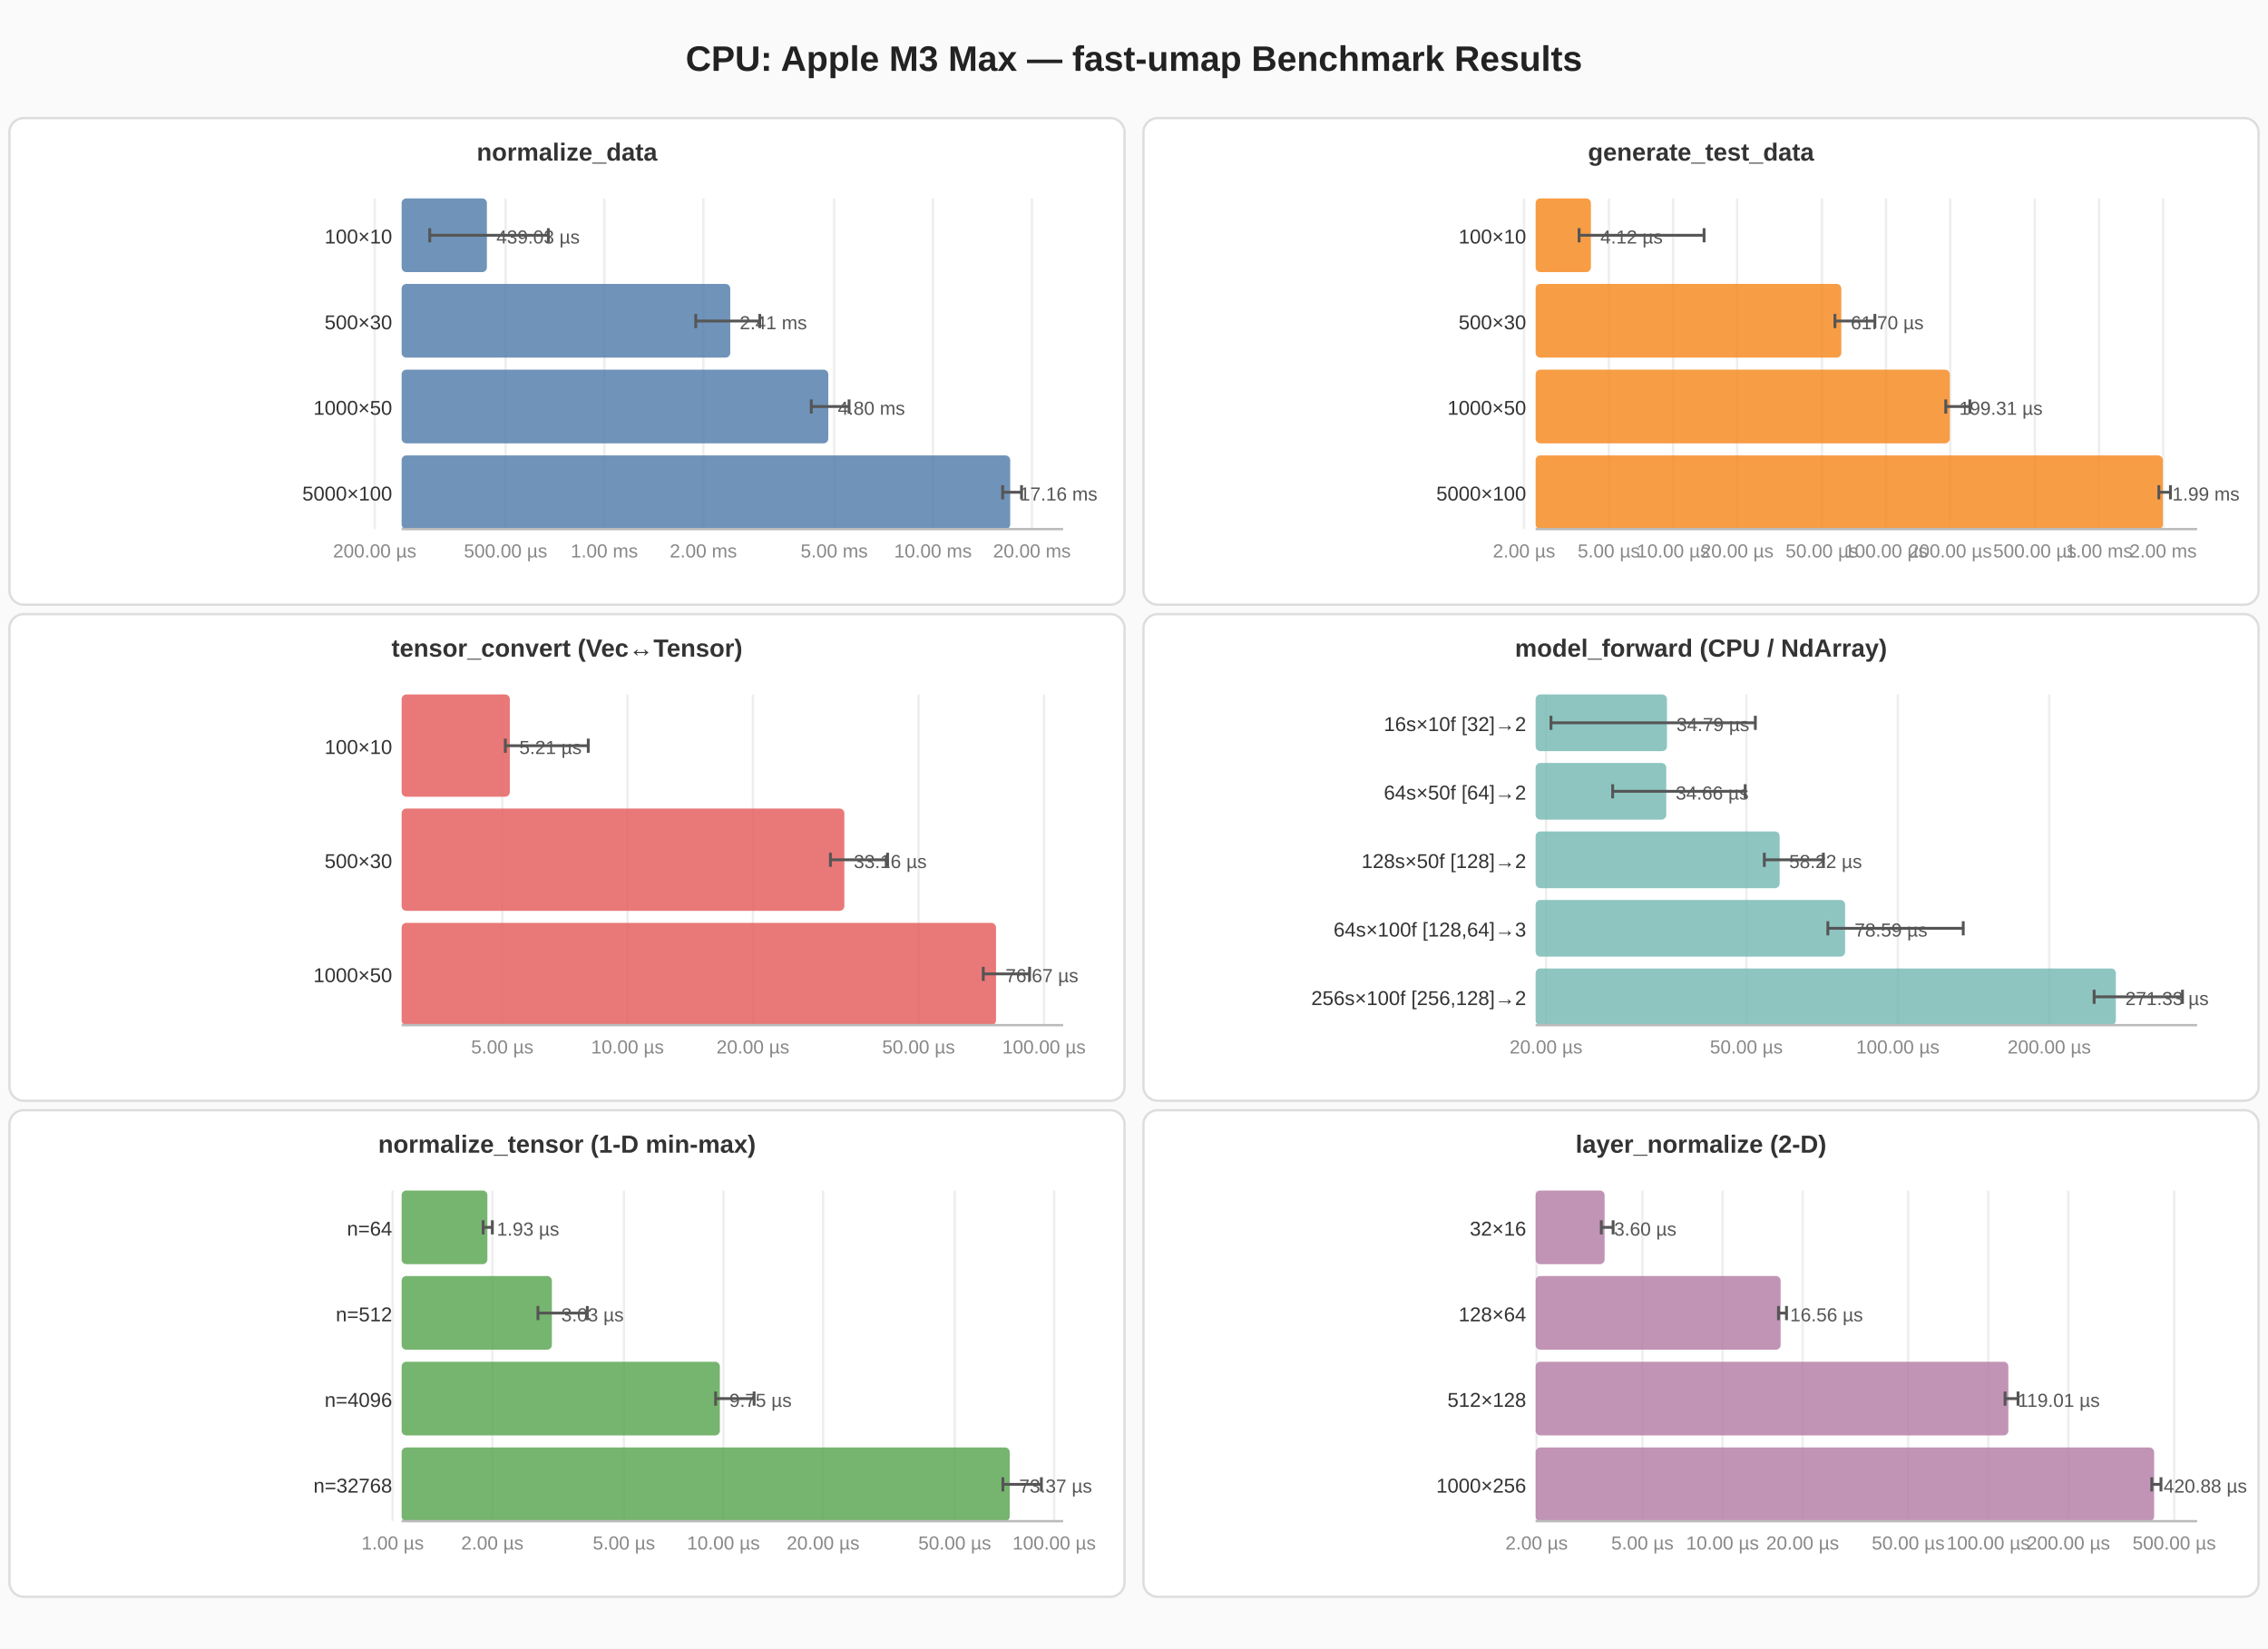
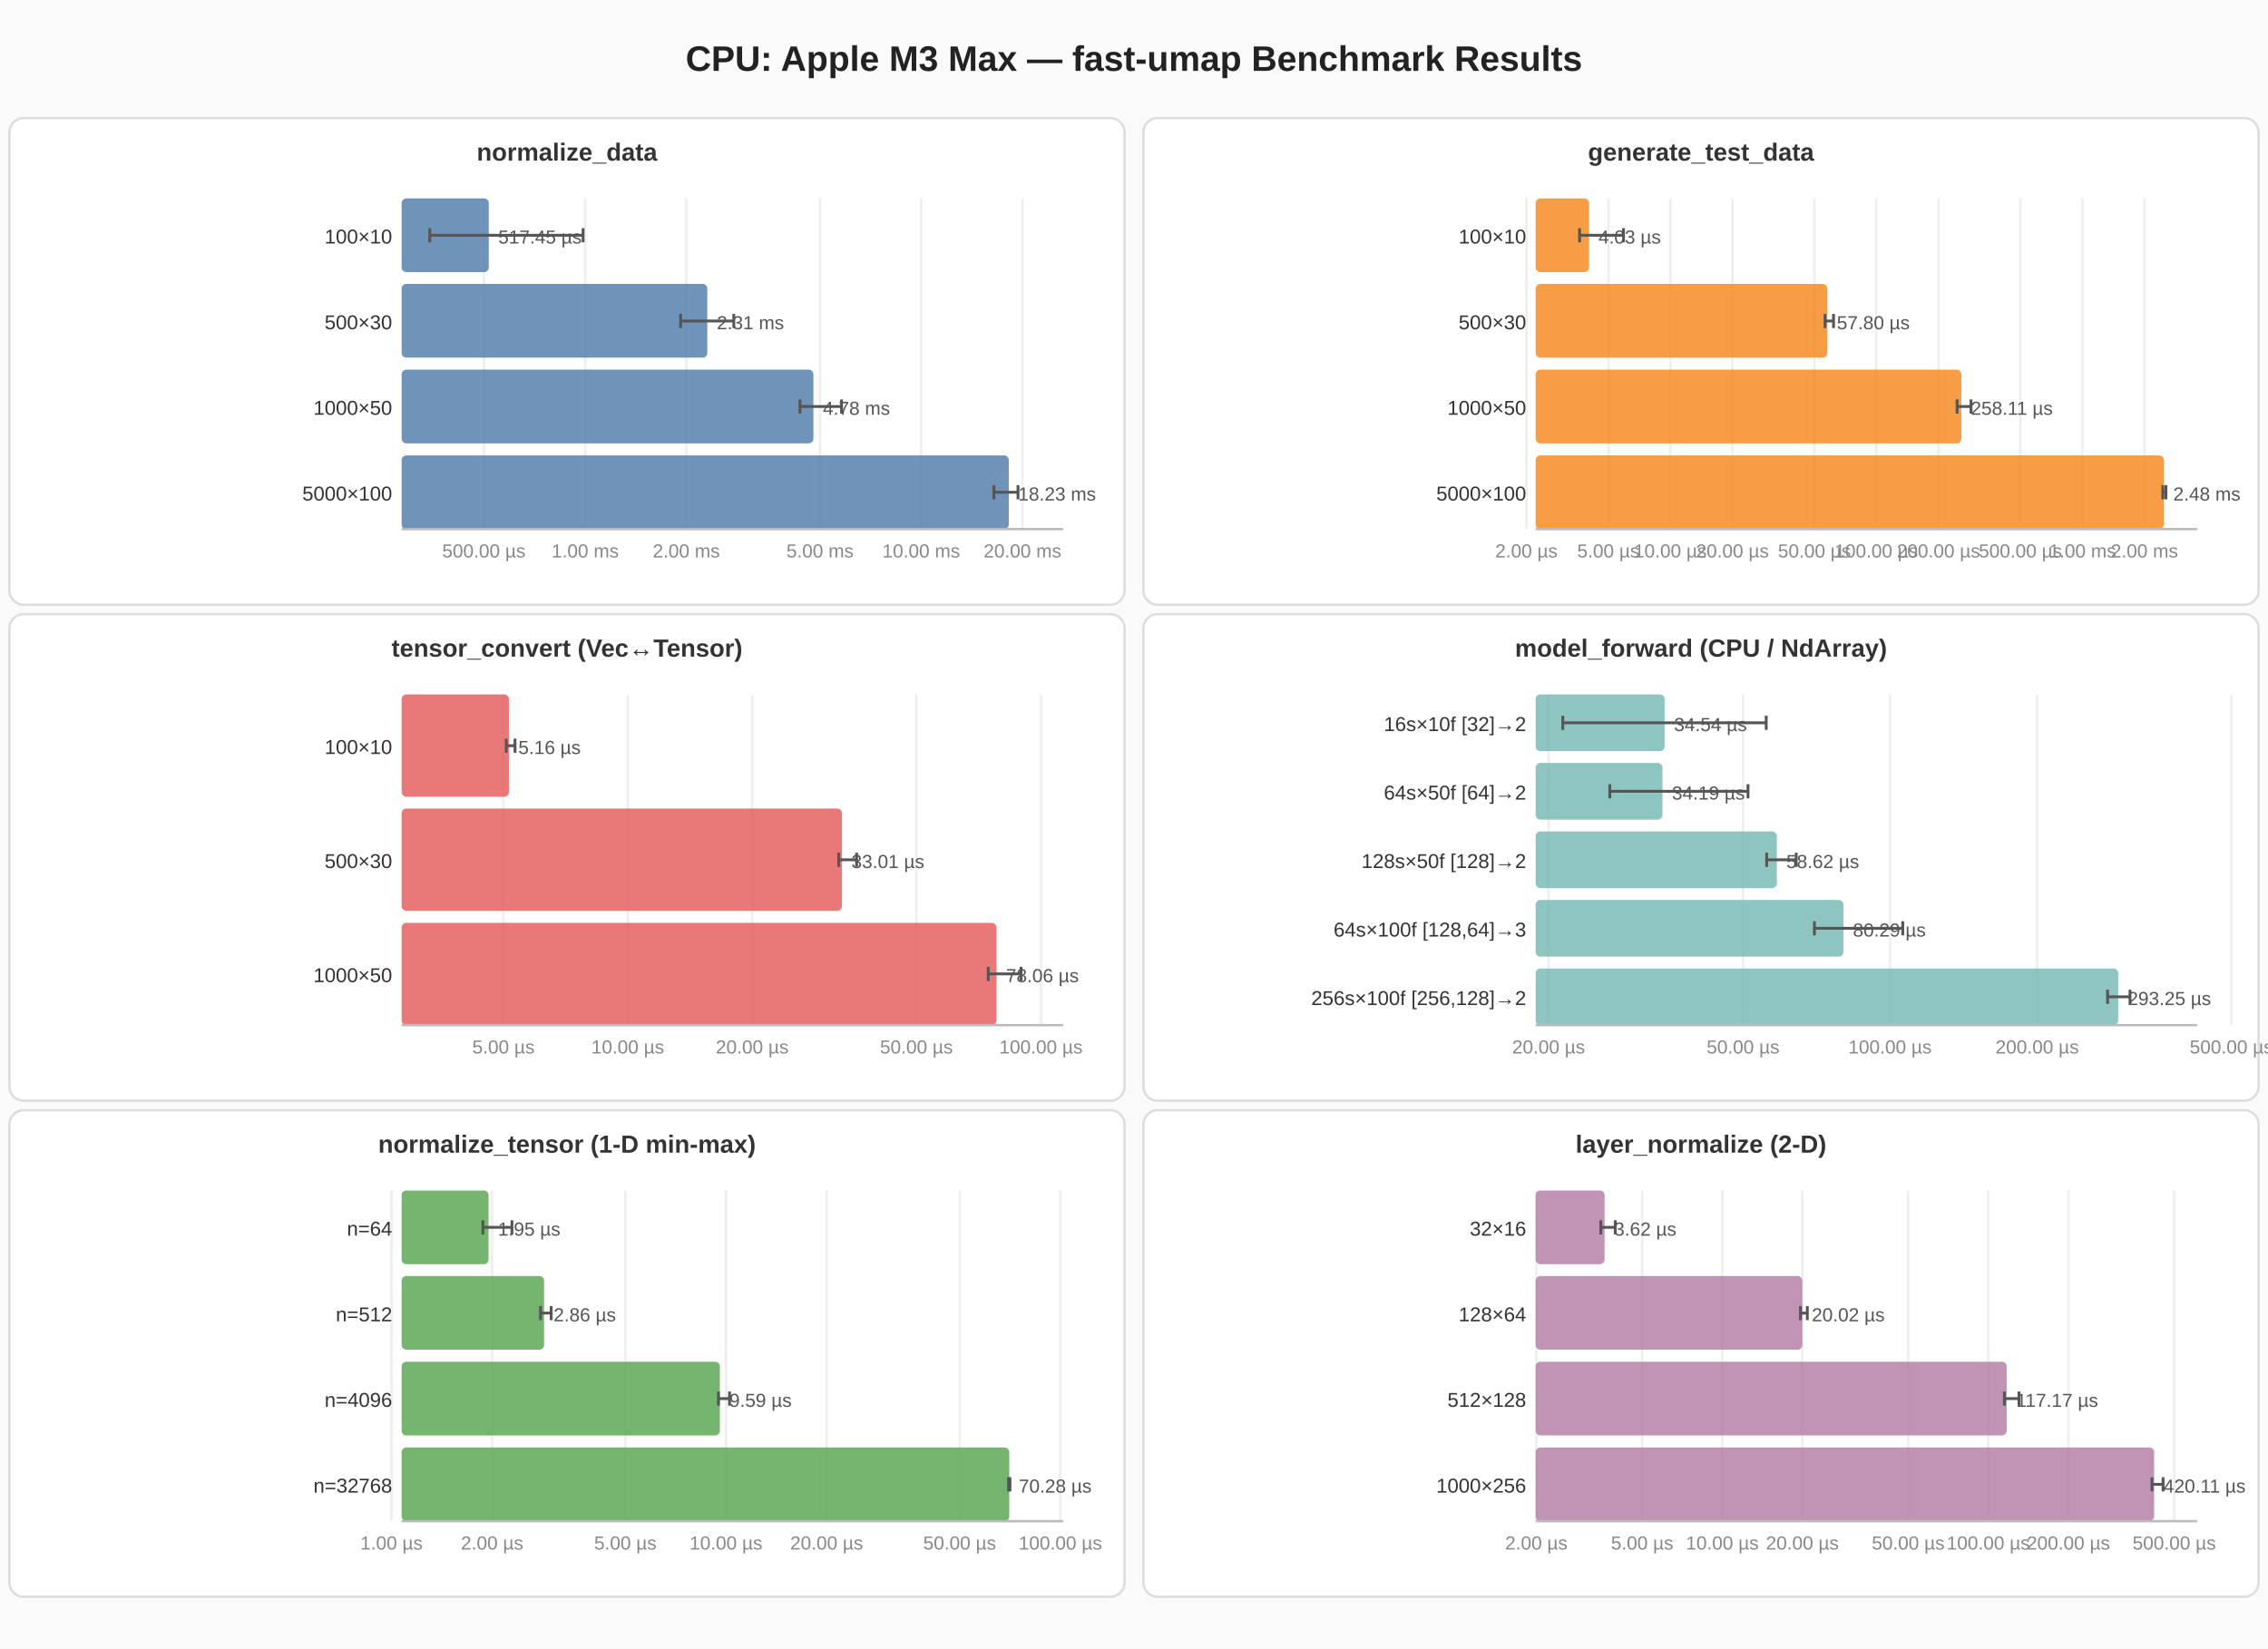
<svg xmlns="http://www.w3.org/2000/svg" width="960" height="698" font-family="monospace,Arial,sans-serif">
  <rect width="960" height="698" fill="#FAFAFA" />
  <text x="480" y="30" text-anchor="middle" font-size="15" font-weight="bold" fill="#222">CPU: Apple M3 Max — fast-umap Benchmark Results</text>
  <rect x="4.0" y="50.0" width="472.0" height="206.0" rx="6" fill="white" stroke="#DDD" stroke-width="1" />
  <text x="240.0" y="68.0" text-anchor="middle" font-size="10.5" font-weight="bold" fill="#333">normalize_data</text>
-   <line x1="158.6" y1="84.0" x2="158.6" y2="224.0" stroke="#EEE" stroke-width="1" />
-   <text x="158.6" y="236.0" text-anchor="middle" font-size="8" fill="#888">200.00 µs</text>
-   <line x1="214.0" y1="84.0" x2="214.0" y2="224.0" stroke="#EEE" stroke-width="1" />
-   <text x="214.0" y="236.0" text-anchor="middle" font-size="8" fill="#888">500.00 µs</text>
-   <line x1="255.8" y1="84.0" x2="255.8" y2="224.0" stroke="#EEE" stroke-width="1" />
-   <text x="255.8" y="236.0" text-anchor="middle" font-size="8" fill="#888">1.00 ms</text>
-   <line x1="297.7" y1="84.0" x2="297.7" y2="224.0" stroke="#EEE" stroke-width="1" />
-   <text x="297.7" y="236.0" text-anchor="middle" font-size="8" fill="#888">2.00 ms</text>
-   <line x1="353.1" y1="84.0" x2="353.1" y2="224.0" stroke="#EEE" stroke-width="1" />
-   <text x="353.1" y="236.0" text-anchor="middle" font-size="8" fill="#888">5.00 ms</text>
-   <line x1="394.9" y1="84.0" x2="394.9" y2="224.0" stroke="#EEE" stroke-width="1" />
-   <text x="394.9" y="236.0" text-anchor="middle" font-size="8" fill="#888">10.00 ms</text>
-   <line x1="436.8" y1="84.0" x2="436.8" y2="224.0" stroke="#EEE" stroke-width="1" />
-   <text x="436.8" y="236.0" text-anchor="middle" font-size="8" fill="#888">20.00 ms</text>
-   <rect x="170.0" y="84.0" width="36.1" height="31.2" rx="2" fill="#4C78A8" opacity="0.80" />
-   <line x1="181.9" y1="99.6" x2="232.1" y2="99.6" stroke="#555" stroke-width="1.2" />
+   <line x1="204.8" y1="84.0" x2="204.8" y2="224.0" stroke="#EEE" stroke-width="1" />
+   <text x="204.8" y="236.0" text-anchor="middle" font-size="8" fill="#888">500.00 µs</text>
+   <line x1="247.7" y1="84.0" x2="247.7" y2="224.0" stroke="#EEE" stroke-width="1" />
+   <text x="247.7" y="236.0" text-anchor="middle" font-size="8" fill="#888">1.00 ms</text>
+   <line x1="290.5" y1="84.0" x2="290.5" y2="224.0" stroke="#EEE" stroke-width="1" />
+   <text x="290.5" y="236.0" text-anchor="middle" font-size="8" fill="#888">2.00 ms</text>
+   <line x1="347.1" y1="84.0" x2="347.1" y2="224.0" stroke="#EEE" stroke-width="1" />
+   <text x="347.1" y="236.0" text-anchor="middle" font-size="8" fill="#888">5.00 ms</text>
+   <line x1="389.9" y1="84.0" x2="389.9" y2="224.0" stroke="#EEE" stroke-width="1" />
+   <text x="389.9" y="236.0" text-anchor="middle" font-size="8" fill="#888">10.00 ms</text>
+   <line x1="432.8" y1="84.0" x2="432.8" y2="224.0" stroke="#EEE" stroke-width="1" />
+   <text x="432.8" y="236.0" text-anchor="middle" font-size="8" fill="#888">20.00 ms</text>
+   <rect x="170.0" y="84.0" width="36.9" height="31.2" rx="2" fill="#4C78A8" opacity="0.80" />
+   <line x1="181.9" y1="99.6" x2="246.8" y2="99.6" stroke="#555" stroke-width="1.2" />
  <line x1="181.9" y1="96.6" x2="181.9" y2="102.6" stroke="#555" stroke-width="1.2" />
-   <line x1="232.1" y1="96.6" x2="232.1" y2="102.6" stroke="#555" stroke-width="1.2" />
+   <line x1="246.8" y1="96.6" x2="246.8" y2="102.6" stroke="#555" stroke-width="1.2" />
  <text x="166.0" y="103.1" text-anchor="end" font-size="8.5" fill="#333">100×10</text>
-   <text x="210.1" y="103.1" font-size="8" fill="#555">439.03 µs</text>
-   <rect x="170.0" y="120.2" width="139.1" height="31.2" rx="2" fill="#4C78A8" opacity="0.80" />
-   <line x1="294.5" y1="135.9" x2="321.6" y2="135.9" stroke="#555" stroke-width="1.2" />
-   <line x1="294.5" y1="132.9" x2="294.5" y2="138.9" stroke="#555" stroke-width="1.2" />
-   <line x1="321.6" y1="132.9" x2="321.6" y2="138.9" stroke="#555" stroke-width="1.2" />
+   <text x="210.9" y="103.1" font-size="8" fill="#555">517.45 µs</text>
+   <rect x="170.0" y="120.2" width="129.4" height="31.2" rx="2" fill="#4C78A8" opacity="0.80" />
+   <line x1="288.1" y1="135.9" x2="310.6" y2="135.9" stroke="#555" stroke-width="1.2" />
+   <line x1="288.1" y1="132.9" x2="288.1" y2="138.9" stroke="#555" stroke-width="1.2" />
+   <line x1="310.6" y1="132.9" x2="310.6" y2="138.9" stroke="#555" stroke-width="1.2" />
  <text x="166.0" y="139.4" text-anchor="end" font-size="8.5" fill="#333">500×30</text>
-   <text x="313.1" y="139.4" font-size="8" fill="#555">2.41 ms</text>
-   <rect x="170.0" y="156.5" width="180.6" height="31.2" rx="2" fill="#4C78A8" opacity="0.80" />
-   <line x1="343.4" y1="172.1" x2="359.4" y2="172.1" stroke="#555" stroke-width="1.2" />
-   <line x1="343.4" y1="169.1" x2="343.4" y2="175.1" stroke="#555" stroke-width="1.2" />
-   <line x1="359.4" y1="169.1" x2="359.4" y2="175.1" stroke="#555" stroke-width="1.2" />
+   <text x="303.4" y="139.4" font-size="8" fill="#555">2.31 ms</text>
+   <rect x="170.0" y="156.5" width="174.3" height="31.2" rx="2" fill="#4C78A8" opacity="0.80" />
+   <line x1="338.6" y1="172.1" x2="356.2" y2="172.1" stroke="#555" stroke-width="1.2" />
+   <line x1="338.6" y1="169.1" x2="338.6" y2="175.1" stroke="#555" stroke-width="1.2" />
+   <line x1="356.2" y1="169.1" x2="356.2" y2="175.1" stroke="#555" stroke-width="1.2" />
  <text x="166.0" y="175.6" text-anchor="end" font-size="8.5" fill="#333">1000×50</text>
-   <text x="354.6" y="175.6" font-size="8" fill="#555">4.80 ms</text>
-   <rect x="170.0" y="192.8" width="257.6" height="31.2" rx="2" fill="#4C78A8" opacity="0.80" />
-   <line x1="424.4" y1="208.4" x2="432.4" y2="208.4" stroke="#555" stroke-width="1.2" />
-   <line x1="424.4" y1="205.4" x2="424.4" y2="211.4" stroke="#555" stroke-width="1.2" />
-   <line x1="432.4" y1="205.4" x2="432.4" y2="211.4" stroke="#555" stroke-width="1.2" />
+   <text x="348.3" y="175.6" font-size="8" fill="#555">4.78 ms</text>
+   <rect x="170.0" y="192.8" width="257.0" height="31.2" rx="2" fill="#4C78A8" opacity="0.80" />
+   <line x1="420.7" y1="208.4" x2="430.9" y2="208.4" stroke="#555" stroke-width="1.2" />
+   <line x1="420.7" y1="205.4" x2="420.7" y2="211.4" stroke="#555" stroke-width="1.2" />
+   <line x1="430.9" y1="205.4" x2="430.9" y2="211.4" stroke="#555" stroke-width="1.2" />
  <text x="166.0" y="211.9" text-anchor="end" font-size="8.5" fill="#333">5000×100</text>
-   <text x="431.6" y="211.9" font-size="8" fill="#555">17.16 ms</text>
+   <text x="431.0" y="211.9" font-size="8" fill="#555">18.23 ms</text>
  <line x1="170.0" y1="224.0" x2="450.0" y2="224.0" stroke="#BBB" stroke-width="1" />
  <rect x="484.0" y="50.0" width="472.0" height="206.0" rx="6" fill="white" stroke="#DDD" stroke-width="1" />
  <text x="720.0" y="68.0" text-anchor="middle" font-size="10.5" font-weight="bold" fill="#333">generate_test_data</text>
-   <line x1="645.1" y1="84.0" x2="645.1" y2="224.0" stroke="#EEE" stroke-width="1" />
-   <text x="645.1" y="236.0" text-anchor="middle" font-size="8" fill="#888">2.00 µs</text>
-   <line x1="681.0" y1="84.0" x2="681.0" y2="224.0" stroke="#EEE" stroke-width="1" />
-   <text x="681.0" y="236.0" text-anchor="middle" font-size="8" fill="#888">5.00 µs</text>
-   <line x1="708.2" y1="84.0" x2="708.2" y2="224.0" stroke="#EEE" stroke-width="1" />
-   <text x="708.2" y="236.0" text-anchor="middle" font-size="8" fill="#888">10.00 µs</text>
-   <line x1="735.3" y1="84.0" x2="735.3" y2="224.0" stroke="#EEE" stroke-width="1" />
-   <text x="735.3" y="236.0" text-anchor="middle" font-size="8" fill="#888">20.00 µs</text>
-   <line x1="771.2" y1="84.0" x2="771.2" y2="224.0" stroke="#EEE" stroke-width="1" />
-   <text x="771.2" y="236.0" text-anchor="middle" font-size="8" fill="#888">50.00 µs</text>
-   <line x1="798.3" y1="84.0" x2="798.3" y2="224.0" stroke="#EEE" stroke-width="1" />
-   <text x="798.3" y="236.0" text-anchor="middle" font-size="8" fill="#888">100.00 µs</text>
-   <line x1="825.5" y1="84.0" x2="825.5" y2="224.0" stroke="#EEE" stroke-width="1" />
-   <text x="825.5" y="236.0" text-anchor="middle" font-size="8" fill="#888">200.00 µs</text>
-   <line x1="861.3" y1="84.0" x2="861.3" y2="224.0" stroke="#EEE" stroke-width="1" />
-   <text x="861.3" y="236.0" text-anchor="middle" font-size="8" fill="#888">500.00 µs</text>
-   <line x1="888.5" y1="84.0" x2="888.5" y2="224.0" stroke="#EEE" stroke-width="1" />
-   <text x="888.5" y="236.0" text-anchor="middle" font-size="8" fill="#888">1.00 ms</text>
-   <line x1="915.6" y1="84.0" x2="915.6" y2="224.0" stroke="#EEE" stroke-width="1" />
-   <text x="915.6" y="236.0" text-anchor="middle" font-size="8" fill="#888">2.00 ms</text>
-   <rect x="650.0" y="84.0" width="23.4" height="31.2" rx="2" fill="#F58518" opacity="0.80" />
-   <line x1="668.4" y1="99.6" x2="721.3" y2="99.6" stroke="#555" stroke-width="1.2" />
-   <line x1="668.4" y1="96.6" x2="668.4" y2="102.6" stroke="#555" stroke-width="1.2" />
-   <line x1="721.3" y1="96.6" x2="721.3" y2="102.6" stroke="#555" stroke-width="1.2" />
+   <line x1="646.1" y1="84.0" x2="646.1" y2="224.0" stroke="#EEE" stroke-width="1" />
+   <text x="646.1" y="236.0" text-anchor="middle" font-size="8" fill="#888">2.00 µs</text>
+   <line x1="680.8" y1="84.0" x2="680.8" y2="224.0" stroke="#EEE" stroke-width="1" />
+   <text x="680.8" y="236.0" text-anchor="middle" font-size="8" fill="#888">5.00 µs</text>
+   <line x1="707.0" y1="84.0" x2="707.0" y2="224.0" stroke="#EEE" stroke-width="1" />
+   <text x="707.0" y="236.0" text-anchor="middle" font-size="8" fill="#888">10.00 µs</text>
+   <line x1="733.3" y1="84.0" x2="733.3" y2="224.0" stroke="#EEE" stroke-width="1" />
+   <text x="733.3" y="236.0" text-anchor="middle" font-size="8" fill="#888">20.00 µs</text>
+   <line x1="768.0" y1="84.0" x2="768.0" y2="224.0" stroke="#EEE" stroke-width="1" />
+   <text x="768.0" y="236.0" text-anchor="middle" font-size="8" fill="#888">50.00 µs</text>
+   <line x1="794.2" y1="84.0" x2="794.2" y2="224.0" stroke="#EEE" stroke-width="1" />
+   <text x="794.2" y="236.0" text-anchor="middle" font-size="8" fill="#888">100.00 µs</text>
+   <line x1="820.5" y1="84.0" x2="820.5" y2="224.0" stroke="#EEE" stroke-width="1" />
+   <text x="820.5" y="236.0" text-anchor="middle" font-size="8" fill="#888">200.00 µs</text>
+   <line x1="855.2" y1="84.0" x2="855.2" y2="224.0" stroke="#EEE" stroke-width="1" />
+   <text x="855.2" y="236.0" text-anchor="middle" font-size="8" fill="#888">500.00 µs</text>
+   <line x1="881.5" y1="84.0" x2="881.5" y2="224.0" stroke="#EEE" stroke-width="1" />
+   <text x="881.5" y="236.0" text-anchor="middle" font-size="8" fill="#888">1.00 ms</text>
+   <line x1="907.7" y1="84.0" x2="907.7" y2="224.0" stroke="#EEE" stroke-width="1" />
+   <text x="907.7" y="236.0" text-anchor="middle" font-size="8" fill="#888">2.00 ms</text>
+   <rect x="650.0" y="84.0" width="22.6" height="31.2" rx="2" fill="#F58518" opacity="0.80" />
+   <line x1="668.6" y1="99.6" x2="687.2" y2="99.6" stroke="#555" stroke-width="1.2" />
+   <line x1="668.6" y1="96.6" x2="668.6" y2="102.6" stroke="#555" stroke-width="1.2" />
+   <line x1="687.2" y1="96.6" x2="687.2" y2="102.6" stroke="#555" stroke-width="1.2" />
  <text x="646.0" y="103.1" text-anchor="end" font-size="8.5" fill="#333">100×10</text>
-   <text x="677.4" y="103.1" font-size="8" fill="#555">4.12 µs</text>
-   <rect x="650.0" y="120.2" width="129.4" height="31.2" rx="2" fill="#F58518" opacity="0.80" />
-   <line x1="776.7" y1="135.9" x2="793.6" y2="135.9" stroke="#555" stroke-width="1.2" />
-   <line x1="776.7" y1="132.9" x2="776.7" y2="138.9" stroke="#555" stroke-width="1.2" />
-   <line x1="793.6" y1="132.9" x2="793.6" y2="138.9" stroke="#555" stroke-width="1.2" />
+   <text x="676.6" y="103.1" font-size="8" fill="#555">4.03 µs</text>
+   <rect x="650.0" y="120.2" width="123.5" height="31.2" rx="2" fill="#F58518" opacity="0.80" />
+   <line x1="772.5" y1="135.9" x2="776.1" y2="135.9" stroke="#555" stroke-width="1.2" />
+   <line x1="772.5" y1="132.9" x2="772.5" y2="138.9" stroke="#555" stroke-width="1.2" />
+   <line x1="776.1" y1="132.9" x2="776.1" y2="138.9" stroke="#555" stroke-width="1.2" />
  <text x="646.0" y="139.4" text-anchor="end" font-size="8.5" fill="#333">500×30</text>
-   <text x="783.4" y="139.4" font-size="8" fill="#555">61.70 µs</text>
-   <rect x="650.0" y="156.5" width="175.3" height="31.2" rx="2" fill="#F58518" opacity="0.80" />
-   <line x1="823.6" y1="172.1" x2="833.8" y2="172.1" stroke="#555" stroke-width="1.2" />
-   <line x1="823.6" y1="169.1" x2="823.6" y2="175.1" stroke="#555" stroke-width="1.2" />
-   <line x1="833.8" y1="169.1" x2="833.8" y2="175.1" stroke="#555" stroke-width="1.2" />
+   <text x="777.5" y="139.4" font-size="8" fill="#555">57.80 µs</text>
+   <rect x="650.0" y="156.5" width="180.2" height="31.2" rx="2" fill="#F58518" opacity="0.80" />
+   <line x1="828.4" y1="172.1" x2="834.3" y2="172.1" stroke="#555" stroke-width="1.2" />
+   <line x1="828.4" y1="169.1" x2="828.4" y2="175.1" stroke="#555" stroke-width="1.2" />
+   <line x1="834.3" y1="169.1" x2="834.3" y2="175.1" stroke="#555" stroke-width="1.2" />
  <text x="646.0" y="175.6" text-anchor="end" font-size="8.5" fill="#333">1000×50</text>
-   <text x="829.3" y="175.6" font-size="8" fill="#555">199.31 µs</text>
-   <rect x="650.0" y="192.8" width="265.5" height="31.2" rx="2" fill="#F58518" opacity="0.80" />
-   <line x1="913.8" y1="208.4" x2="918.7" y2="208.4" stroke="#555" stroke-width="1.2" />
-   <line x1="913.8" y1="205.4" x2="913.8" y2="211.4" stroke="#555" stroke-width="1.2" />
-   <line x1="918.7" y1="205.4" x2="918.7" y2="211.4" stroke="#555" stroke-width="1.2" />
+   <text x="834.2" y="175.6" font-size="8" fill="#555">258.11 µs</text>
+   <rect x="650.0" y="192.8" width="265.9" height="31.2" rx="2" fill="#F58518" opacity="0.80" />
+   <line x1="915.5" y1="208.4" x2="916.8" y2="208.4" stroke="#555" stroke-width="1.2" />
+   <line x1="915.5" y1="205.4" x2="915.5" y2="211.4" stroke="#555" stroke-width="1.2" />
+   <line x1="916.8" y1="205.4" x2="916.8" y2="211.4" stroke="#555" stroke-width="1.2" />
  <text x="646.0" y="211.9" text-anchor="end" font-size="8.5" fill="#333">5000×100</text>
-   <text x="919.5" y="211.9" font-size="8" fill="#555">1.99 ms</text>
+   <text x="919.9" y="211.9" font-size="8" fill="#555">2.48 ms</text>
  <line x1="650.0" y1="224.0" x2="930.0" y2="224.0" stroke="#BBB" stroke-width="1" />
  <rect x="4.0" y="260.0" width="472.0" height="206.0" rx="6" fill="white" stroke="#DDD" stroke-width="1" />
  <text x="240.0" y="278.0" text-anchor="middle" font-size="10.5" font-weight="bold" fill="#333">tensor_convert (Vec↔Tensor)</text>
-   <line x1="212.6" y1="294.0" x2="212.6" y2="434.0" stroke="#EEE" stroke-width="1" />
-   <text x="212.6" y="446.0" text-anchor="middle" font-size="8" fill="#888">5.00 µs</text>
-   <line x1="265.6" y1="294.0" x2="265.6" y2="434.0" stroke="#EEE" stroke-width="1" />
-   <text x="265.6" y="446.0" text-anchor="middle" font-size="8" fill="#888">10.00 µs</text>
-   <line x1="318.7" y1="294.0" x2="318.7" y2="434.0" stroke="#EEE" stroke-width="1" />
-   <text x="318.7" y="446.0" text-anchor="middle" font-size="8" fill="#888">20.00 µs</text>
-   <line x1="388.8" y1="294.0" x2="388.8" y2="434.0" stroke="#EEE" stroke-width="1" />
-   <text x="388.8" y="446.0" text-anchor="middle" font-size="8" fill="#888">50.00 µs</text>
-   <line x1="441.9" y1="294.0" x2="441.9" y2="434.0" stroke="#EEE" stroke-width="1" />
-   <text x="441.9" y="446.0" text-anchor="middle" font-size="8" fill="#888">100.00 µs</text>
-   <rect x="170.0" y="294.0" width="45.8" height="43.3" rx="2" fill="#E45756" opacity="0.80" />
-   <line x1="213.9" y1="315.7" x2="249.0" y2="315.7" stroke="#555" stroke-width="1.2" />
-   <line x1="213.9" y1="312.7" x2="213.9" y2="318.7" stroke="#555" stroke-width="1.2" />
-   <line x1="249.0" y1="312.7" x2="249.0" y2="318.7" stroke="#555" stroke-width="1.2" />
+   <line x1="213.1" y1="294.0" x2="213.1" y2="434.0" stroke="#EEE" stroke-width="1" />
+   <text x="213.1" y="446.0" text-anchor="middle" font-size="8" fill="#888">5.00 µs</text>
+   <line x1="265.7" y1="294.0" x2="265.7" y2="434.0" stroke="#EEE" stroke-width="1" />
+   <text x="265.7" y="446.0" text-anchor="middle" font-size="8" fill="#888">10.00 µs</text>
+   <line x1="318.4" y1="294.0" x2="318.4" y2="434.0" stroke="#EEE" stroke-width="1" />
+   <text x="318.4" y="446.0" text-anchor="middle" font-size="8" fill="#888">20.00 µs</text>
+   <line x1="387.9" y1="294.0" x2="387.9" y2="434.0" stroke="#EEE" stroke-width="1" />
+   <text x="387.9" y="446.0" text-anchor="middle" font-size="8" fill="#888">50.00 µs</text>
+   <line x1="440.6" y1="294.0" x2="440.6" y2="434.0" stroke="#EEE" stroke-width="1" />
+   <text x="440.6" y="446.0" text-anchor="middle" font-size="8" fill="#888">100.00 µs</text>
+   <rect x="170.0" y="294.0" width="45.4" height="43.3" rx="2" fill="#E45756" opacity="0.80" />
+   <line x1="214.3" y1="315.7" x2="218.0" y2="315.7" stroke="#555" stroke-width="1.2" />
+   <line x1="214.3" y1="312.7" x2="214.3" y2="318.7" stroke="#555" stroke-width="1.2" />
+   <line x1="218.0" y1="312.7" x2="218.0" y2="318.7" stroke="#555" stroke-width="1.2" />
  <text x="166.0" y="319.2" text-anchor="end" font-size="8.5" fill="#333">100×10</text>
-   <text x="219.8" y="319.2" font-size="8" fill="#555">5.21 µs</text>
-   <rect x="170.0" y="342.3" width="187.4" height="43.3" rx="2" fill="#E45756" opacity="0.80" />
-   <line x1="351.5" y1="364.0" x2="375.7" y2="364.0" stroke="#555" stroke-width="1.2" />
-   <line x1="351.5" y1="361.0" x2="351.5" y2="367.0" stroke="#555" stroke-width="1.2" />
-   <line x1="375.7" y1="361.0" x2="375.7" y2="367.0" stroke="#555" stroke-width="1.2" />
+   <text x="219.4" y="319.2" font-size="8" fill="#555">5.16 µs</text>
+   <rect x="170.0" y="342.3" width="186.4" height="43.3" rx="2" fill="#E45756" opacity="0.80" />
+   <line x1="355.0" y1="364.0" x2="362.6" y2="364.0" stroke="#555" stroke-width="1.2" />
+   <line x1="355.0" y1="361.0" x2="355.0" y2="367.0" stroke="#555" stroke-width="1.2" />
+   <line x1="362.6" y1="361.0" x2="362.6" y2="367.0" stroke="#555" stroke-width="1.2" />
  <text x="166.0" y="367.5" text-anchor="end" font-size="8.5" fill="#333">500×30</text>
-   <text x="361.4" y="367.5" font-size="8" fill="#555">33.16 µs</text>
-   <rect x="170.0" y="390.7" width="251.6" height="43.3" rx="2" fill="#E45756" opacity="0.80" />
-   <line x1="416.2" y1="412.3" x2="435.8" y2="412.3" stroke="#555" stroke-width="1.2" />
-   <line x1="416.2" y1="409.3" x2="416.2" y2="415.3" stroke="#555" stroke-width="1.2" />
-   <line x1="435.8" y1="409.3" x2="435.8" y2="415.3" stroke="#555" stroke-width="1.2" />
+   <text x="360.4" y="367.5" font-size="8" fill="#555">33.01 µs</text>
+   <rect x="170.0" y="390.7" width="251.8" height="43.3" rx="2" fill="#E45756" opacity="0.80" />
+   <line x1="418.3" y1="412.3" x2="432.2" y2="412.3" stroke="#555" stroke-width="1.2" />
+   <line x1="418.3" y1="409.3" x2="418.3" y2="415.3" stroke="#555" stroke-width="1.2" />
+   <line x1="432.2" y1="409.3" x2="432.2" y2="415.3" stroke="#555" stroke-width="1.2" />
  <text x="166.0" y="415.8" text-anchor="end" font-size="8.5" fill="#333">1000×50</text>
-   <text x="425.6" y="415.8" font-size="8" fill="#555">76.67 µs</text>
+   <text x="425.8" y="415.8" font-size="8" fill="#555">78.06 µs</text>
  <line x1="170.0" y1="434.0" x2="450.0" y2="434.0" stroke="#BBB" stroke-width="1" />
  <rect x="484.0" y="260.0" width="472.0" height="206.0" rx="6" fill="white" stroke="#DDD" stroke-width="1" />
  <text x="720.0" y="278.0" text-anchor="middle" font-size="10.5" font-weight="bold" fill="#333">model_forward (CPU / NdArray)</text>
-   <line x1="654.4" y1="294.0" x2="654.4" y2="434.0" stroke="#EEE" stroke-width="1" />
-   <text x="654.4" y="446.0" text-anchor="middle" font-size="8" fill="#888">20.00 µs</text>
-   <line x1="739.2" y1="294.0" x2="739.2" y2="434.0" stroke="#EEE" stroke-width="1" />
-   <text x="739.2" y="446.0" text-anchor="middle" font-size="8" fill="#888">50.00 µs</text>
-   <line x1="803.3" y1="294.0" x2="803.3" y2="434.0" stroke="#EEE" stroke-width="1" />
-   <text x="803.3" y="446.0" text-anchor="middle" font-size="8" fill="#888">100.00 µs</text>
-   <line x1="867.4" y1="294.0" x2="867.4" y2="434.0" stroke="#EEE" stroke-width="1" />
-   <text x="867.4" y="446.0" text-anchor="middle" font-size="8" fill="#888">200.00 µs</text>
-   <rect x="650.0" y="294.0" width="55.6" height="24.0" rx="2" fill="#72B7B2" opacity="0.80" />
-   <line x1="656.5" y1="306.0" x2="743.0" y2="306.0" stroke="#555" stroke-width="1.2" />
-   <line x1="656.5" y1="303.0" x2="656.5" y2="309.0" stroke="#555" stroke-width="1.2" />
-   <line x1="743.0" y1="303.0" x2="743.0" y2="309.0" stroke="#555" stroke-width="1.2" />
+   <line x1="655.5" y1="294.0" x2="655.5" y2="434.0" stroke="#EEE" stroke-width="1" />
+   <text x="655.5" y="446.0" text-anchor="middle" font-size="8" fill="#888">20.00 µs</text>
+   <line x1="737.8" y1="294.0" x2="737.8" y2="434.0" stroke="#EEE" stroke-width="1" />
+   <text x="737.8" y="446.0" text-anchor="middle" font-size="8" fill="#888">50.00 µs</text>
+   <line x1="800.0" y1="294.0" x2="800.0" y2="434.0" stroke="#EEE" stroke-width="1" />
+   <text x="800.0" y="446.0" text-anchor="middle" font-size="8" fill="#888">100.00 µs</text>
+   <line x1="862.3" y1="294.0" x2="862.3" y2="434.0" stroke="#EEE" stroke-width="1" />
+   <text x="862.3" y="446.0" text-anchor="middle" font-size="8" fill="#888">200.00 µs</text>
+   <line x1="944.5" y1="294.0" x2="944.5" y2="434.0" stroke="#EEE" stroke-width="1" />
+   <text x="944.5" y="446.0" text-anchor="middle" font-size="8" fill="#888">500.00 µs</text>
+   <rect x="650.0" y="294.0" width="54.6" height="24.0" rx="2" fill="#72B7B2" opacity="0.80" />
+   <line x1="661.5" y1="306.0" x2="747.6" y2="306.0" stroke="#555" stroke-width="1.2" />
+   <line x1="661.5" y1="303.0" x2="661.5" y2="309.0" stroke="#555" stroke-width="1.2" />
+   <line x1="747.6" y1="303.0" x2="747.6" y2="309.0" stroke="#555" stroke-width="1.2" />
  <text x="646.0" y="309.5" text-anchor="end" font-size="8.5" fill="#333">16s×10f [32]→2</text>
-   <text x="709.6" y="309.5" font-size="8" fill="#555">34.79 µs</text>
-   <rect x="650.0" y="323.0" width="55.3" height="24.0" rx="2" fill="#72B7B2" opacity="0.80" />
-   <line x1="682.6" y1="335.0" x2="738.7" y2="335.0" stroke="#555" stroke-width="1.2" />
-   <line x1="682.6" y1="332.0" x2="682.6" y2="338.0" stroke="#555" stroke-width="1.2" />
-   <line x1="738.7" y1="332.0" x2="738.7" y2="338.0" stroke="#555" stroke-width="1.2" />
+   <text x="708.6" y="309.5" font-size="8" fill="#555">34.54 µs</text>
+   <rect x="650.0" y="323.0" width="53.7" height="24.0" rx="2" fill="#72B7B2" opacity="0.80" />
+   <line x1="681.4" y1="335.0" x2="739.9" y2="335.0" stroke="#555" stroke-width="1.2" />
+   <line x1="681.4" y1="332.0" x2="681.4" y2="338.0" stroke="#555" stroke-width="1.2" />
+   <line x1="739.9" y1="332.0" x2="739.9" y2="338.0" stroke="#555" stroke-width="1.2" />
  <text x="646.0" y="338.5" text-anchor="end" font-size="8.5" fill="#333">64s×50f [64]→2</text>
-   <text x="709.3" y="338.5" font-size="8" fill="#555">34.66 µs</text>
-   <rect x="650.0" y="352.0" width="103.3" height="24.0" rx="2" fill="#72B7B2" opacity="0.80" />
-   <line x1="746.8" y1="364.0" x2="771.8" y2="364.0" stroke="#555" stroke-width="1.2" />
-   <line x1="746.8" y1="361.0" x2="746.8" y2="367.0" stroke="#555" stroke-width="1.2" />
-   <line x1="771.8" y1="361.0" x2="771.8" y2="367.0" stroke="#555" stroke-width="1.2" />
+   <text x="707.7" y="338.5" font-size="8" fill="#555">34.19 µs</text>
+   <rect x="650.0" y="352.0" width="102.1" height="24.0" rx="2" fill="#72B7B2" opacity="0.80" />
+   <line x1="747.8" y1="364.0" x2="760.3" y2="364.0" stroke="#555" stroke-width="1.2" />
+   <line x1="747.8" y1="361.0" x2="747.8" y2="367.0" stroke="#555" stroke-width="1.2" />
+   <line x1="760.3" y1="361.0" x2="760.3" y2="367.0" stroke="#555" stroke-width="1.2" />
  <text x="646.0" y="367.5" text-anchor="end" font-size="8.5" fill="#333">128s×50f [128]→2</text>
-   <text x="757.3" y="367.5" font-size="8" fill="#555">58.22 µs</text>
-   <rect x="650.0" y="381.0" width="131.0" height="24.0" rx="2" fill="#72B7B2" opacity="0.80" />
-   <line x1="773.7" y1="393.0" x2="831.0" y2="393.0" stroke="#555" stroke-width="1.2" />
-   <line x1="773.7" y1="390.0" x2="773.7" y2="396.0" stroke="#555" stroke-width="1.2" />
-   <line x1="831.0" y1="390.0" x2="831.0" y2="396.0" stroke="#555" stroke-width="1.2" />
+   <text x="756.1" y="367.5" font-size="8" fill="#555">58.62 µs</text>
+   <rect x="650.0" y="381.0" width="130.3" height="24.0" rx="2" fill="#72B7B2" opacity="0.80" />
+   <line x1="768.0" y1="393.0" x2="805.4" y2="393.0" stroke="#555" stroke-width="1.2" />
+   <line x1="768.0" y1="390.0" x2="768.0" y2="396.0" stroke="#555" stroke-width="1.2" />
+   <line x1="805.4" y1="390.0" x2="805.4" y2="396.0" stroke="#555" stroke-width="1.2" />
  <text x="646.0" y="396.5" text-anchor="end" font-size="8.5" fill="#333">64s×100f [128,64]→3</text>
-   <text x="785.0" y="396.5" font-size="8" fill="#555">78.59 µs</text>
-   <rect x="650.0" y="410.0" width="245.6" height="24.0" rx="2" fill="#72B7B2" opacity="0.80" />
-   <line x1="886.4" y1="422.0" x2="923.8" y2="422.0" stroke="#555" stroke-width="1.2" />
-   <line x1="886.4" y1="419.0" x2="886.4" y2="425.0" stroke="#555" stroke-width="1.2" />
-   <line x1="923.8" y1="419.0" x2="923.8" y2="425.0" stroke="#555" stroke-width="1.2" />
+   <text x="784.3" y="396.5" font-size="8" fill="#555">80.29 µs</text>
+   <rect x="650.0" y="410.0" width="246.6" height="24.0" rx="2" fill="#72B7B2" opacity="0.80" />
+   <line x1="892.1" y1="422.0" x2="901.6" y2="422.0" stroke="#555" stroke-width="1.2" />
+   <line x1="892.1" y1="419.0" x2="892.1" y2="425.0" stroke="#555" stroke-width="1.2" />
+   <line x1="901.6" y1="419.0" x2="901.6" y2="425.0" stroke="#555" stroke-width="1.2" />
  <text x="646.0" y="425.5" text-anchor="end" font-size="8.5" fill="#333">256s×100f [256,128]→2</text>
-   <text x="899.6" y="425.5" font-size="8" fill="#555">271.33 µs</text>
+   <text x="900.6" y="425.5" font-size="8" fill="#555">293.25 µs</text>
  <line x1="650.0" y1="434.0" x2="930.0" y2="434.0" stroke="#BBB" stroke-width="1" />
  <rect x="4.0" y="470.0" width="472.0" height="206.0" rx="6" fill="white" stroke="#DDD" stroke-width="1" />
  <text x="240.0" y="488.0" text-anchor="middle" font-size="10.5" font-weight="bold" fill="#333">normalize_tensor (1-D min-max)</text>
-   <line x1="166.2" y1="504.0" x2="166.2" y2="644.0" stroke="#EEE" stroke-width="1" />
-   <text x="166.2" y="656.0" text-anchor="middle" font-size="8" fill="#888">1.00 µs</text>
-   <line x1="208.4" y1="504.0" x2="208.4" y2="644.0" stroke="#EEE" stroke-width="1" />
-   <text x="208.4" y="656.0" text-anchor="middle" font-size="8" fill="#888">2.00 µs</text>
-   <line x1="264.1" y1="504.0" x2="264.1" y2="644.0" stroke="#EEE" stroke-width="1" />
-   <text x="264.1" y="656.0" text-anchor="middle" font-size="8" fill="#888">5.00 µs</text>
-   <line x1="306.2" y1="504.0" x2="306.2" y2="644.0" stroke="#EEE" stroke-width="1" />
-   <text x="306.2" y="656.0" text-anchor="middle" font-size="8" fill="#888">10.00 µs</text>
-   <line x1="348.4" y1="504.0" x2="348.4" y2="644.0" stroke="#EEE" stroke-width="1" />
-   <text x="348.4" y="656.0" text-anchor="middle" font-size="8" fill="#888">20.00 µs</text>
-   <line x1="404.1" y1="504.0" x2="404.1" y2="644.0" stroke="#EEE" stroke-width="1" />
-   <text x="404.1" y="656.0" text-anchor="middle" font-size="8" fill="#888">50.00 µs</text>
-   <line x1="446.2" y1="504.0" x2="446.2" y2="644.0" stroke="#EEE" stroke-width="1" />
-   <text x="446.2" y="656.0" text-anchor="middle" font-size="8" fill="#888">100.00 µs</text>
-   <rect x="170.0" y="504.0" width="36.3" height="31.2" rx="2" fill="#54A24B" opacity="0.80" />
-   <line x1="204.5" y1="519.6" x2="208.4" y2="519.6" stroke="#555" stroke-width="1.2" />
-   <line x1="204.5" y1="516.6" x2="204.5" y2="522.6" stroke="#555" stroke-width="1.2" />
-   <line x1="208.4" y1="516.6" x2="208.4" y2="522.6" stroke="#555" stroke-width="1.2" />
+   <line x1="165.7" y1="504.0" x2="165.7" y2="644.0" stroke="#EEE" stroke-width="1" />
+   <text x="165.7" y="656.0" text-anchor="middle" font-size="8" fill="#888">1.00 µs</text>
+   <line x1="208.3" y1="504.0" x2="208.3" y2="644.0" stroke="#EEE" stroke-width="1" />
+   <text x="208.3" y="656.0" text-anchor="middle" font-size="8" fill="#888">2.00 µs</text>
+   <line x1="264.7" y1="504.0" x2="264.7" y2="644.0" stroke="#EEE" stroke-width="1" />
+   <text x="264.7" y="656.0" text-anchor="middle" font-size="8" fill="#888">5.00 µs</text>
+   <line x1="307.3" y1="504.0" x2="307.3" y2="644.0" stroke="#EEE" stroke-width="1" />
+   <text x="307.3" y="656.0" text-anchor="middle" font-size="8" fill="#888">10.00 µs</text>
+   <line x1="349.9" y1="504.0" x2="349.9" y2="644.0" stroke="#EEE" stroke-width="1" />
+   <text x="349.9" y="656.0" text-anchor="middle" font-size="8" fill="#888">20.00 µs</text>
+   <line x1="406.2" y1="504.0" x2="406.2" y2="644.0" stroke="#EEE" stroke-width="1" />
+   <text x="406.2" y="656.0" text-anchor="middle" font-size="8" fill="#888">50.00 µs</text>
+   <line x1="448.8" y1="504.0" x2="448.8" y2="644.0" stroke="#EEE" stroke-width="1" />
+   <text x="448.8" y="656.0" text-anchor="middle" font-size="8" fill="#888">100.00 µs</text>
+   <rect x="170.0" y="504.0" width="36.8" height="31.2" rx="2" fill="#54A24B" opacity="0.80" />
+   <line x1="204.4" y1="519.6" x2="216.7" y2="519.6" stroke="#555" stroke-width="1.2" />
+   <line x1="204.4" y1="516.6" x2="204.4" y2="522.6" stroke="#555" stroke-width="1.2" />
+   <line x1="216.7" y1="516.6" x2="216.7" y2="522.6" stroke="#555" stroke-width="1.2" />
  <text x="166.0" y="523.1" text-anchor="end" font-size="8.5" fill="#333">n=64</text>
-   <text x="210.3" y="523.1" font-size="8" fill="#555">1.93 µs</text>
-   <rect x="170.0" y="540.2" width="63.6" height="31.2" rx="2" fill="#54A24B" opacity="0.80" />
-   <line x1="227.7" y1="555.9" x2="248.6" y2="555.9" stroke="#555" stroke-width="1.2" />
-   <line x1="227.7" y1="552.9" x2="227.7" y2="558.9" stroke="#555" stroke-width="1.2" />
-   <line x1="248.6" y1="552.9" x2="248.6" y2="558.9" stroke="#555" stroke-width="1.2" />
+   <text x="210.8" y="523.1" font-size="8" fill="#555">1.95 µs</text>
+   <rect x="170.0" y="540.2" width="60.3" height="31.2" rx="2" fill="#54A24B" opacity="0.80" />
+   <line x1="228.8" y1="555.9" x2="233.3" y2="555.9" stroke="#555" stroke-width="1.2" />
+   <line x1="228.8" y1="552.9" x2="228.8" y2="558.9" stroke="#555" stroke-width="1.2" />
+   <line x1="233.3" y1="552.9" x2="233.3" y2="558.9" stroke="#555" stroke-width="1.2" />
  <text x="166.0" y="559.4" text-anchor="end" font-size="8.5" fill="#333">n=512</text>
-   <text x="237.6" y="559.4" font-size="8" fill="#555">3.03 µs</text>
+   <text x="234.3" y="559.4" font-size="8" fill="#555">2.86 µs</text>
  <rect x="170.0" y="576.5" width="134.7" height="31.2" rx="2" fill="#54A24B" opacity="0.80" />
-   <line x1="302.9" y1="592.1" x2="319.2" y2="592.1" stroke="#555" stroke-width="1.2" />
-   <line x1="302.9" y1="589.1" x2="302.9" y2="595.1" stroke="#555" stroke-width="1.2" />
-   <line x1="319.2" y1="589.1" x2="319.2" y2="595.1" stroke="#555" stroke-width="1.2" />
+   <line x1="304.1" y1="592.1" x2="308.8" y2="592.1" stroke="#555" stroke-width="1.2" />
+   <line x1="304.1" y1="589.1" x2="304.1" y2="595.1" stroke="#555" stroke-width="1.2" />
+   <line x1="308.8" y1="589.1" x2="308.8" y2="595.1" stroke="#555" stroke-width="1.2" />
  <text x="166.0" y="595.6" text-anchor="end" font-size="8.5" fill="#333">n=4096</text>
-   <text x="308.7" y="595.6" font-size="8" fill="#555">9.75 µs</text>
-   <rect x="170.0" y="612.8" width="257.4" height="31.2" rx="2" fill="#54A24B" opacity="0.80" />
-   <line x1="424.5" y1="628.4" x2="440.8" y2="628.4" stroke="#555" stroke-width="1.2" />
-   <line x1="424.5" y1="625.4" x2="424.5" y2="631.4" stroke="#555" stroke-width="1.2" />
-   <line x1="440.8" y1="625.4" x2="440.8" y2="631.4" stroke="#555" stroke-width="1.2" />
+   <text x="308.7" y="595.6" font-size="8" fill="#555">9.59 µs</text>
+   <rect x="170.0" y="612.8" width="257.2" height="31.2" rx="2" fill="#54A24B" opacity="0.80" />
+   <line x1="426.9" y1="628.4" x2="427.5" y2="628.4" stroke="#555" stroke-width="1.2" />
+   <line x1="426.9" y1="625.4" x2="426.9" y2="631.4" stroke="#555" stroke-width="1.2" />
+   <line x1="427.5" y1="625.4" x2="427.5" y2="631.4" stroke="#555" stroke-width="1.2" />
  <text x="166.0" y="631.9" text-anchor="end" font-size="8.5" fill="#333">n=32768</text>
-   <text x="431.4" y="631.9" font-size="8" fill="#555">73.37 µs</text>
+   <text x="431.2" y="631.9" font-size="8" fill="#555">70.28 µs</text>
  <line x1="170.0" y1="644.0" x2="450.0" y2="644.0" stroke="#BBB" stroke-width="1" />
  <rect x="484.0" y="470.0" width="472.0" height="206.0" rx="6" fill="white" stroke="#DDD" stroke-width="1" />
  <text x="720.0" y="488.0" text-anchor="middle" font-size="10.5" font-weight="bold" fill="#333">layer_normalize (2-D)</text>
-   <line x1="650.4" y1="504.0" x2="650.4" y2="644.0" stroke="#EEE" stroke-width="1" />
-   <text x="650.4" y="656.0" text-anchor="middle" font-size="8" fill="#888">2.00 µs</text>
-   <line x1="695.2" y1="504.0" x2="695.2" y2="644.0" stroke="#EEE" stroke-width="1" />
-   <text x="695.2" y="656.0" text-anchor="middle" font-size="8" fill="#888">5.00 µs</text>
-   <line x1="729.1" y1="504.0" x2="729.1" y2="644.0" stroke="#EEE" stroke-width="1" />
-   <text x="729.1" y="656.0" text-anchor="middle" font-size="8" fill="#888">10.00 µs</text>
-   <line x1="763.0" y1="504.0" x2="763.0" y2="644.0" stroke="#EEE" stroke-width="1" />
-   <text x="763.0" y="656.0" text-anchor="middle" font-size="8" fill="#888">20.00 µs</text>
+   <line x1="650.3" y1="504.0" x2="650.3" y2="644.0" stroke="#EEE" stroke-width="1" />
+   <text x="650.3" y="656.0" text-anchor="middle" font-size="8" fill="#888">2.00 µs</text>
+   <line x1="695.1" y1="504.0" x2="695.1" y2="644.0" stroke="#EEE" stroke-width="1" />
+   <text x="695.1" y="656.0" text-anchor="middle" font-size="8" fill="#888">5.00 µs</text>
+   <line x1="729.0" y1="504.0" x2="729.0" y2="644.0" stroke="#EEE" stroke-width="1" />
+   <text x="729.0" y="656.0" text-anchor="middle" font-size="8" fill="#888">10.00 µs</text>
+   <line x1="762.9" y1="504.0" x2="762.9" y2="644.0" stroke="#EEE" stroke-width="1" />
+   <text x="762.9" y="656.0" text-anchor="middle" font-size="8" fill="#888">20.00 µs</text>
  <line x1="807.7" y1="504.0" x2="807.7" y2="644.0" stroke="#EEE" stroke-width="1" />
  <text x="807.7" y="656.0" text-anchor="middle" font-size="8" fill="#888">50.00 µs</text>
  <line x1="841.6" y1="504.0" x2="841.6" y2="644.0" stroke="#EEE" stroke-width="1" />
  <text x="841.6" y="656.0" text-anchor="middle" font-size="8" fill="#888">100.00 µs</text>
  <line x1="875.5" y1="504.0" x2="875.5" y2="644.0" stroke="#EEE" stroke-width="1" />
  <text x="875.5" y="656.0" text-anchor="middle" font-size="8" fill="#888">200.00 µs</text>
  <line x1="920.3" y1="504.0" x2="920.3" y2="644.0" stroke="#EEE" stroke-width="1" />
  <text x="920.3" y="656.0" text-anchor="middle" font-size="8" fill="#888">500.00 µs</text>
  <rect x="650.0" y="504.0" width="29.2" height="31.2" rx="2" fill="#B279A2" opacity="0.80" />
-   <line x1="677.8" y1="519.6" x2="682.8" y2="519.6" stroke="#555" stroke-width="1.2" />
-   <line x1="677.8" y1="516.6" x2="677.8" y2="522.6" stroke="#555" stroke-width="1.2" />
-   <line x1="682.8" y1="516.6" x2="682.8" y2="522.6" stroke="#555" stroke-width="1.2" />
+   <line x1="677.6" y1="519.6" x2="683.7" y2="519.6" stroke="#555" stroke-width="1.2" />
+   <line x1="677.6" y1="516.6" x2="677.6" y2="522.6" stroke="#555" stroke-width="1.2" />
+   <line x1="683.7" y1="516.6" x2="683.7" y2="522.6" stroke="#555" stroke-width="1.2" />
  <text x="646.0" y="523.1" text-anchor="end" font-size="8.5" fill="#333">32×16</text>
-   <text x="683.2" y="523.1" font-size="8" fill="#555">3.60 µs</text>
-   <rect x="650.0" y="540.2" width="103.7" height="31.2" rx="2" fill="#B279A2" opacity="0.80" />
-   <line x1="752.8" y1="555.9" x2="756.2" y2="555.9" stroke="#555" stroke-width="1.2" />
-   <line x1="752.8" y1="552.9" x2="752.8" y2="558.9" stroke="#555" stroke-width="1.2" />
-   <line x1="756.2" y1="552.9" x2="756.2" y2="558.9" stroke="#555" stroke-width="1.2" />
+   <text x="683.2" y="523.1" font-size="8" fill="#555">3.62 µs</text>
+   <rect x="650.0" y="540.2" width="112.9" height="31.2" rx="2" fill="#B279A2" opacity="0.80" />
+   <line x1="762.1" y1="555.9" x2="765.0" y2="555.9" stroke="#555" stroke-width="1.2" />
+   <line x1="762.1" y1="552.9" x2="762.1" y2="558.9" stroke="#555" stroke-width="1.2" />
+   <line x1="765.0" y1="552.9" x2="765.0" y2="558.9" stroke="#555" stroke-width="1.2" />
  <text x="646.0" y="559.4" text-anchor="end" font-size="8.5" fill="#333">128×64</text>
-   <text x="757.7" y="559.4" font-size="8" fill="#555">16.56 µs</text>
-   <rect x="650.0" y="576.5" width="200.1" height="31.2" rx="2" fill="#B279A2" opacity="0.80" />
-   <line x1="848.7" y1="592.1" x2="854.2" y2="592.1" stroke="#555" stroke-width="1.2" />
-   <line x1="848.7" y1="589.1" x2="848.7" y2="595.1" stroke="#555" stroke-width="1.2" />
-   <line x1="854.2" y1="589.1" x2="854.2" y2="595.1" stroke="#555" stroke-width="1.2" />
+   <text x="766.9" y="559.4" font-size="8" fill="#555">20.02 µs</text>
+   <rect x="650.0" y="576.5" width="199.4" height="31.2" rx="2" fill="#B279A2" opacity="0.80" />
+   <line x1="848.4" y1="592.1" x2="854.6" y2="592.1" stroke="#555" stroke-width="1.2" />
+   <line x1="848.4" y1="589.1" x2="848.4" y2="595.1" stroke="#555" stroke-width="1.2" />
+   <line x1="854.6" y1="589.1" x2="854.6" y2="595.1" stroke="#555" stroke-width="1.2" />
  <text x="646.0" y="595.6" text-anchor="end" font-size="8.5" fill="#333">512×128</text>
-   <text x="854.1" y="595.6" font-size="8" fill="#555">119.01 µs</text>
+   <text x="853.4" y="595.6" font-size="8" fill="#555">117.17 µs</text>
  <rect x="650.0" y="612.8" width="261.8" height="31.2" rx="2" fill="#B279A2" opacity="0.80" />
-   <line x1="910.8" y1="628.4" x2="914.7" y2="628.4" stroke="#555" stroke-width="1.2" />
-   <line x1="910.8" y1="625.4" x2="910.8" y2="631.4" stroke="#555" stroke-width="1.2" />
-   <line x1="914.7" y1="625.4" x2="914.7" y2="631.4" stroke="#555" stroke-width="1.2" />
+   <line x1="910.9" y1="628.4" x2="915.6" y2="628.4" stroke="#555" stroke-width="1.2" />
+   <line x1="910.9" y1="625.4" x2="910.9" y2="631.4" stroke="#555" stroke-width="1.2" />
+   <line x1="915.6" y1="625.4" x2="915.6" y2="631.4" stroke="#555" stroke-width="1.2" />
  <text x="646.0" y="631.9" text-anchor="end" font-size="8.5" fill="#333">1000×256</text>
-   <text x="915.8" y="631.9" font-size="8" fill="#555">420.88 µs</text>
+   <text x="915.8" y="631.9" font-size="8" fill="#555">420.11 µs</text>
  <line x1="650.0" y1="644.0" x2="930.0" y2="644.0" stroke="#BBB" stroke-width="1" />
</svg>
